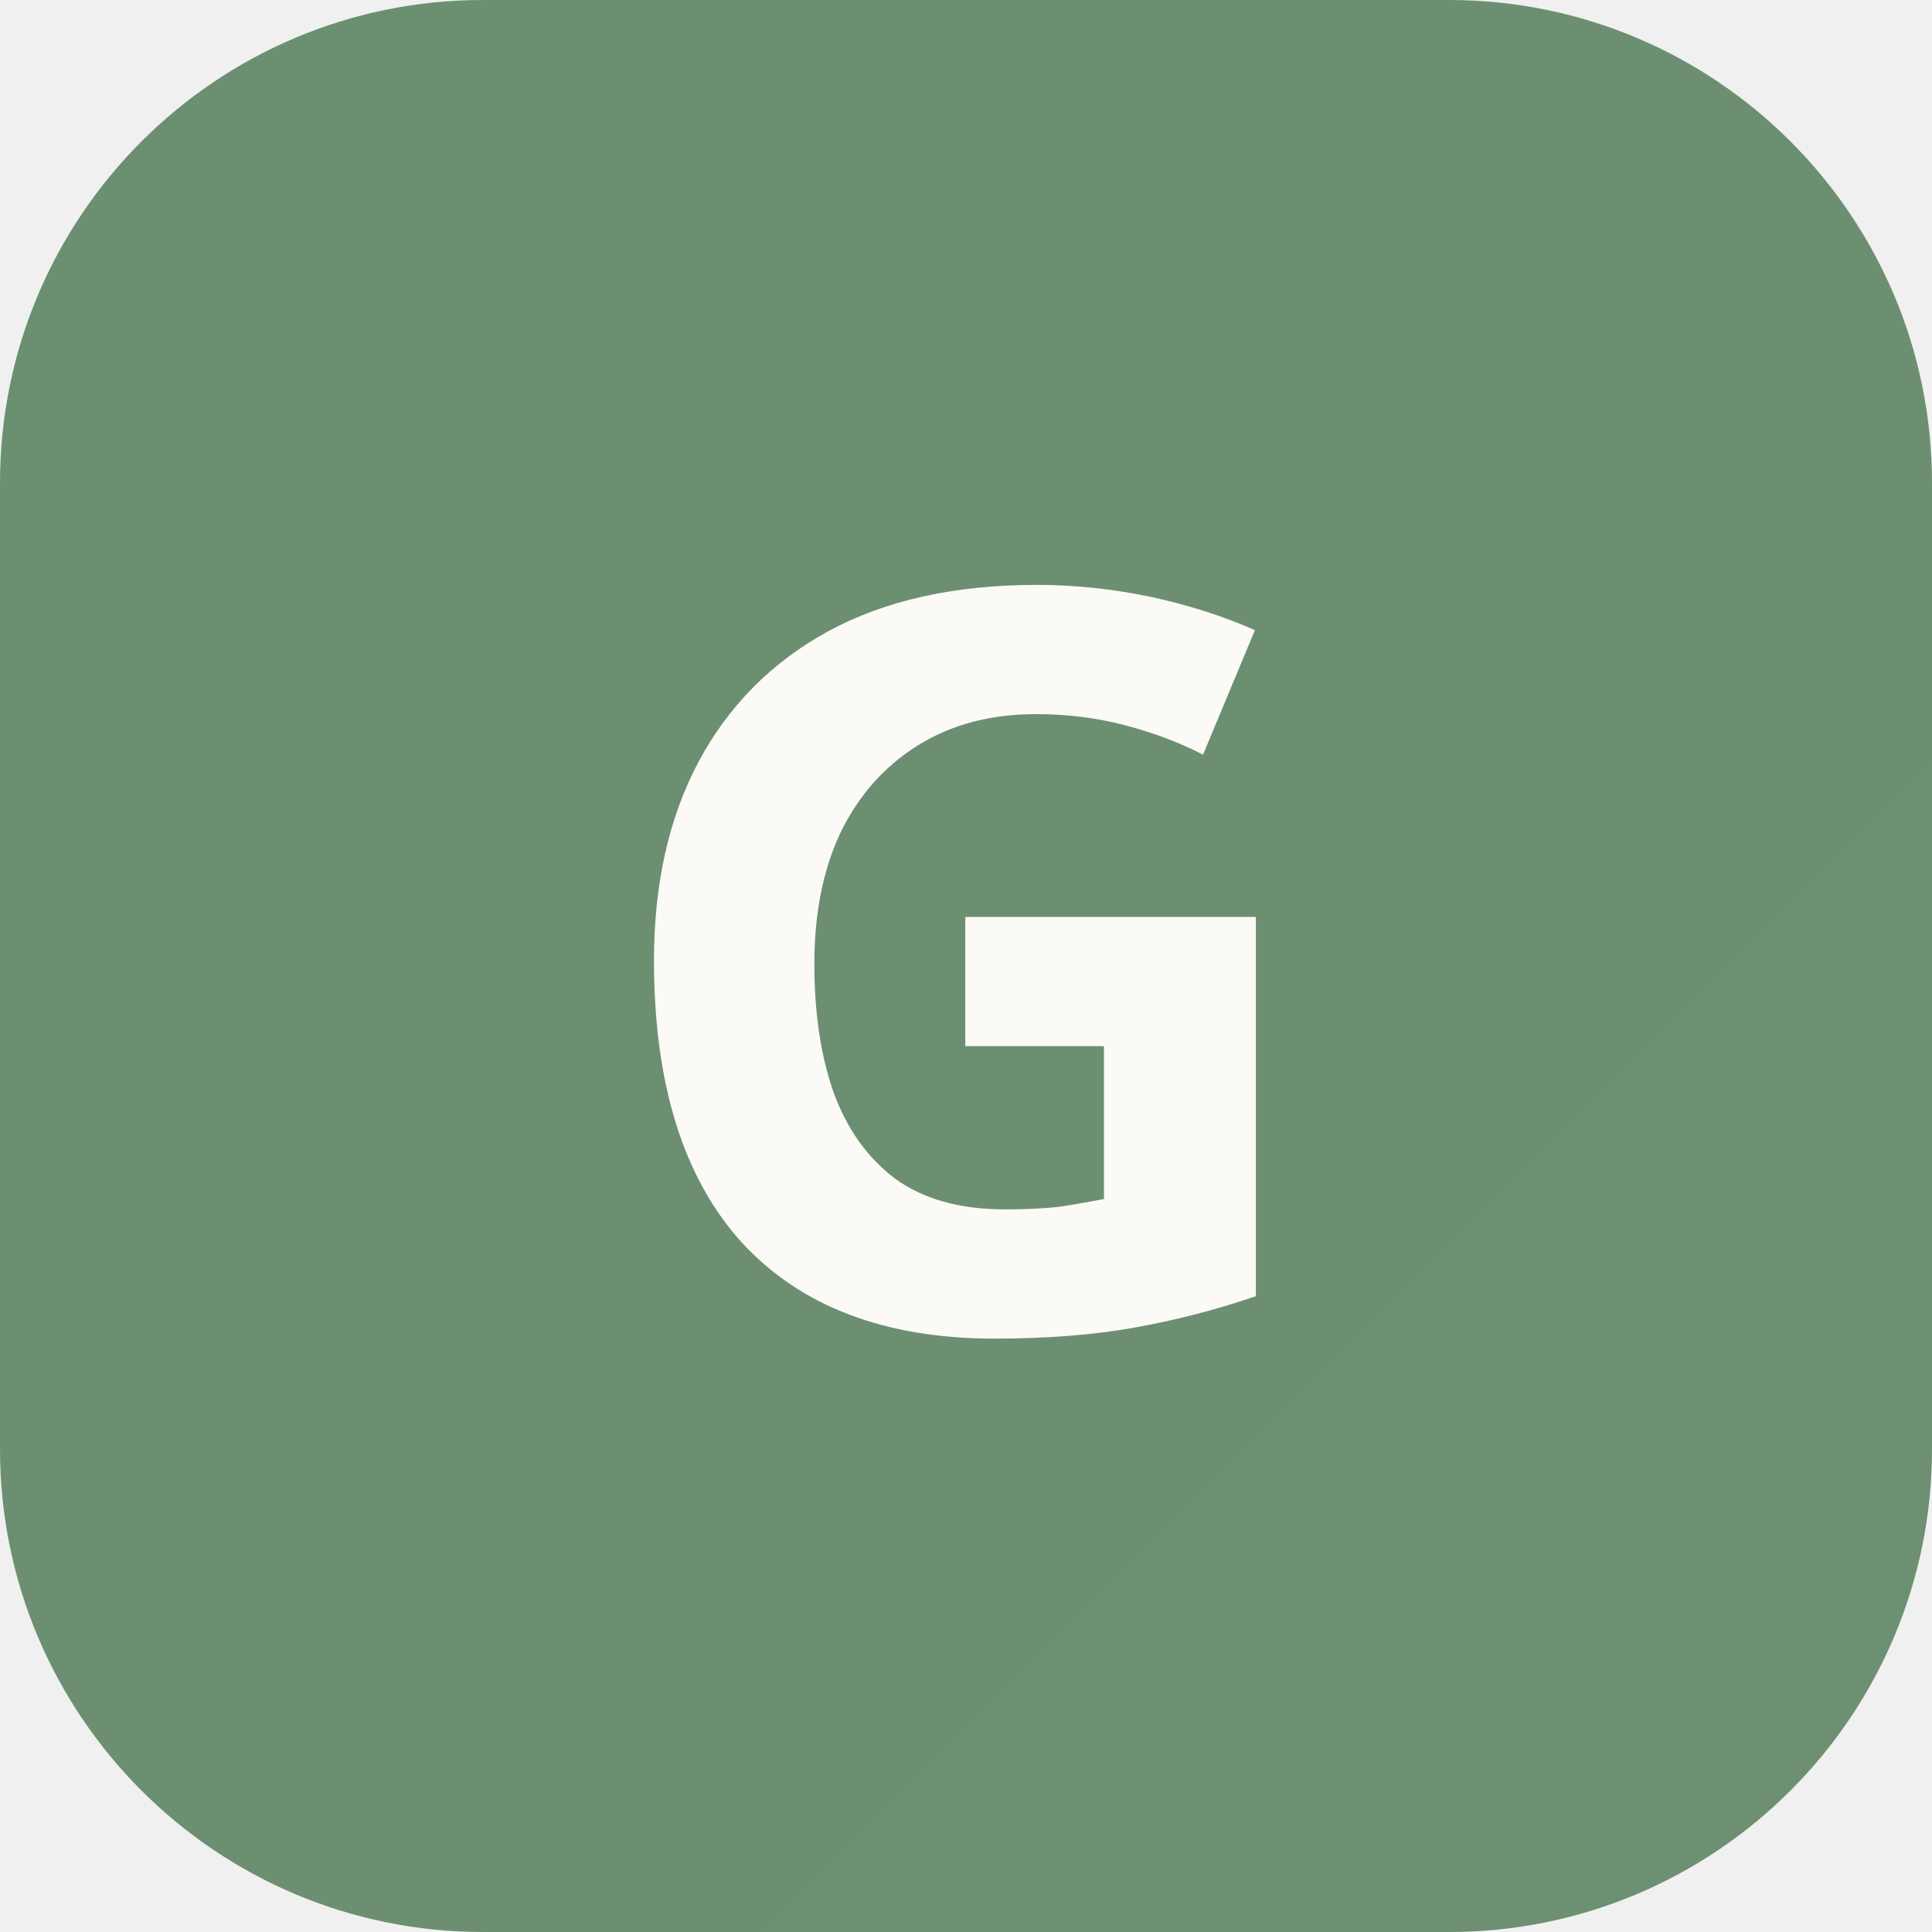
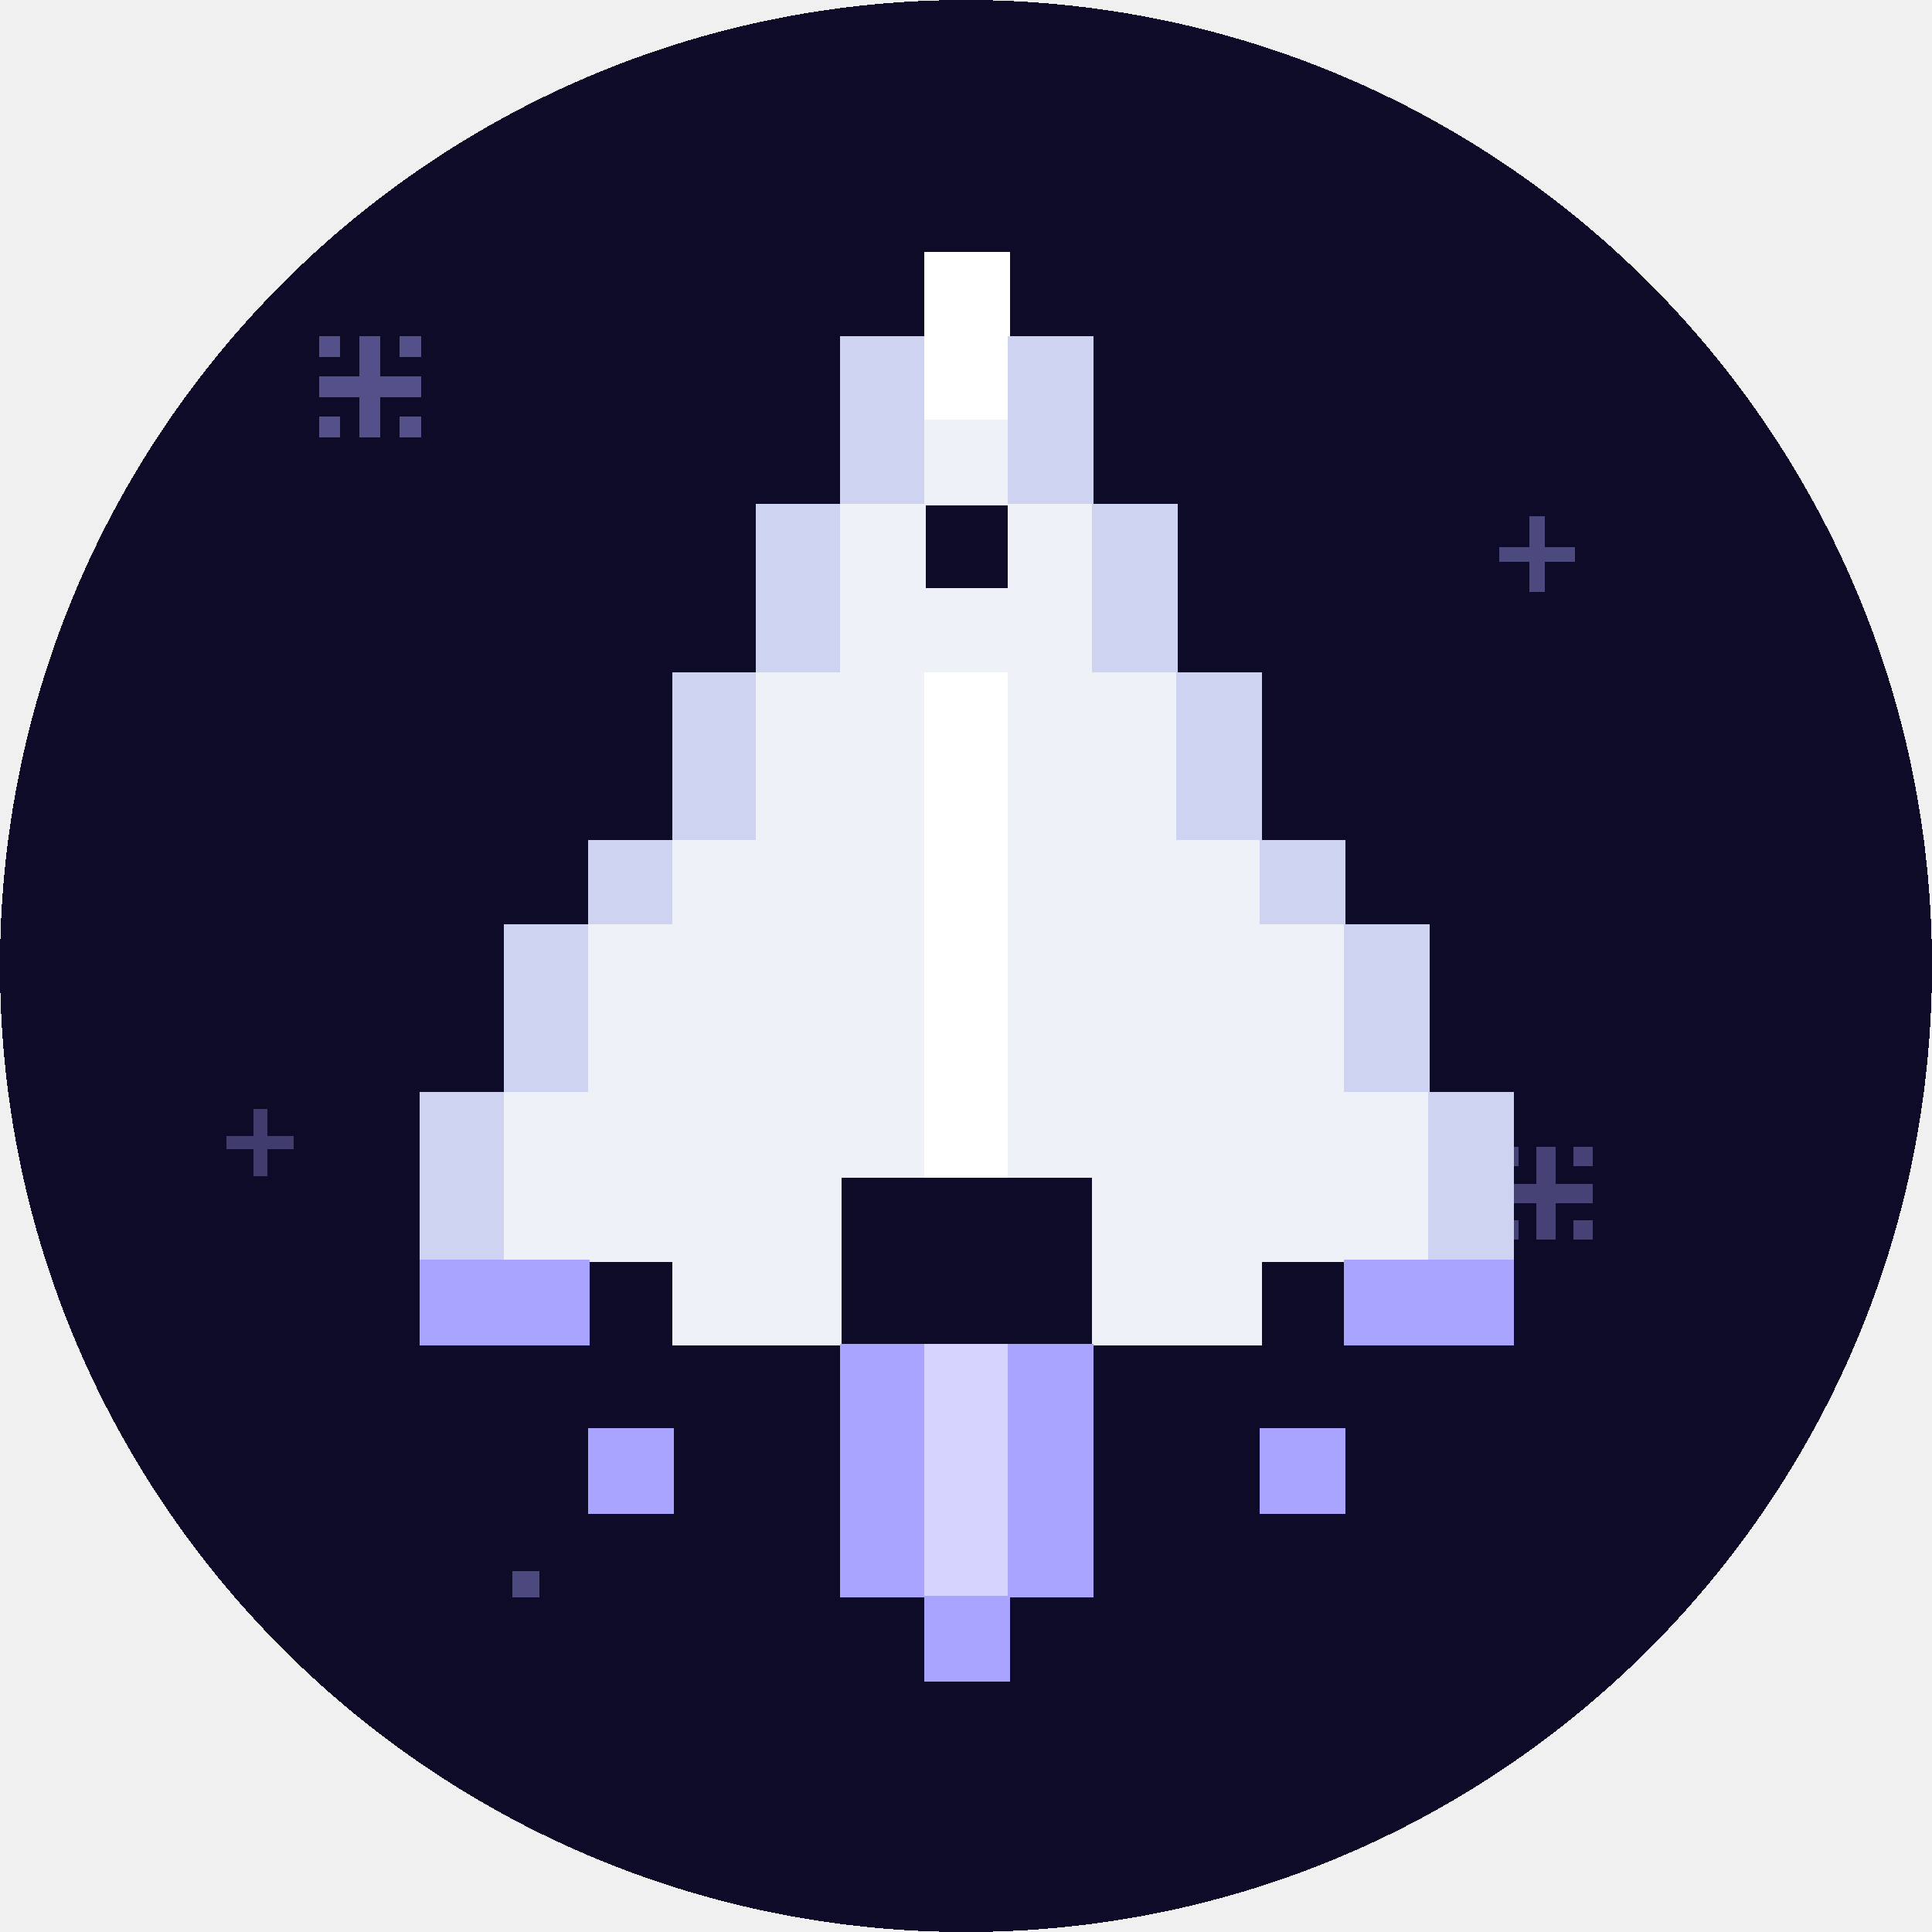
- <svg xmlns="http://www.w3.org/2000/svg" viewBox="0 0 32 32">
+ <svg xmlns="http://www.w3.org/2000/svg" width="512" height="512" viewBox="0 0 23 23" shape-rendering="crispEdges">
  <defs>
-     <linearGradient id="g" x1="0" y1="0" x2="32" y2="32">
-       <stop offset="0%" stop-color="#6b8f71" />
-       <stop offset="100%" stop-color="#b8a088" />
-     </linearGradient>
+     <clipPath id="circleClip">
+       <circle cx="11.5" cy="11.5" r="11.5" />
+     </clipPath>
  </defs>
-   <rect width="32" height="32" rx="8" fill="url(#g)" />
-   <text x="16" y="22" text-anchor="middle" fill="#fcfaf7" font-family="system-ui,sans-serif" font-weight="700" font-size="17">G</text>
+   <circle cx="11.5" cy="11.5" r="11.5" fill="#0e0b29" />
+   <g clip-path="url(#circleClip)" fill="#a9a4ff">
+     <g opacity="0.45">
+       <rect x="3.800" y="4.000" width="0.250" height="0.250" />
+       <rect x="4.280" y="4.000" width="0.250" height="0.250" />
+       <rect x="4.760" y="4.000" width="0.250" height="0.250" />
+       <rect x="4.280" y="4.240" width="0.250" height="0.250" />
+       <rect x="3.800" y="4.480" width="0.250" height="0.250" />
+       <rect x="4.040" y="4.480" width="0.250" height="0.250" />
+       <rect x="4.280" y="4.480" width="0.250" height="0.250" />
+       <rect x="4.520" y="4.480" width="0.250" height="0.250" />
+       <rect x="4.760" y="4.480" width="0.250" height="0.250" />
+       <rect x="4.280" y="4.720" width="0.250" height="0.250" />
+       <rect x="3.800" y="4.960" width="0.250" height="0.250" />
+       <rect x="4.280" y="4.960" width="0.250" height="0.250" />
+       <rect x="4.760" y="4.960" width="0.250" height="0.250" />
+     </g>
+     <g opacity="0.36">
+       <rect x="17.850" y="13.650" width="0.230" height="0.230" />
+       <rect x="18.290" y="13.650" width="0.230" height="0.230" />
+       <rect x="18.730" y="13.650" width="0.230" height="0.230" />
+       <rect x="18.290" y="13.870" width="0.230" height="0.230" />
+       <rect x="17.850" y="14.090" width="0.230" height="0.230" />
+       <rect x="18.070" y="14.090" width="0.230" height="0.230" />
+       <rect x="18.290" y="14.090" width="0.230" height="0.230" />
+       <rect x="18.510" y="14.090" width="0.230" height="0.230" />
+       <rect x="18.730" y="14.090" width="0.230" height="0.230" />
+       <rect x="18.290" y="14.310" width="0.230" height="0.230" />
+       <rect x="17.850" y="14.530" width="0.230" height="0.230" />
+       <rect x="18.290" y="14.530" width="0.230" height="0.230" />
+       <rect x="18.730" y="14.530" width="0.230" height="0.230" />
+     </g>
+     <g opacity="0.4">
+       <rect x="17.850" y="6.510" width="0.900" height="0.180" />
+       <rect x="18.210" y="6.150" width="0.180" height="0.900" />
+     </g>
+     <g opacity="0.32">
+       <rect x="2.700" y="13.520" width="0.800" height="0.160" />
+       <rect x="3.020" y="13.200" width="0.160" height="0.800" />
+     </g>
+     <rect x="6.100" y="18.700" width="0.32" height="0.32" opacity="0.4" />
+   </g>
+   <g transform="translate(5,3)">
+     <rect x="6" y="0" width="1.02" height="1.02" fill="#ffffff" />
+     <rect x="5" y="1" width="1.02" height="1.02" fill="#cfd3f2" />
+     <rect x="6" y="1" width="1.02" height="1.02" fill="#ffffff" />
+     <rect x="7" y="1" width="1.02" height="1.02" fill="#cfd3f2" />
+     <rect x="5" y="2" width="1.02" height="1.02" fill="#cfd3f2" />
+     <rect x="6" y="2" width="1.02" height="1.02" fill="#eef1f8" />
+     <rect x="7" y="2" width="1.02" height="1.02" fill="#cfd3f2" />
+     <rect x="4" y="3" width="1.02" height="1.02" fill="#cfd3f2" />
+     <rect x="5" y="3" width="1.02" height="1.02" fill="#eef1f8" />
+     <rect x="7" y="3" width="1.02" height="1.02" fill="#eef1f8" />
+     <rect x="8" y="3" width="1.02" height="1.02" fill="#cfd3f2" />
+     <rect x="4" y="4" width="1.02" height="1.02" fill="#cfd3f2" />
+     <rect x="5" y="4" width="1.02" height="1.02" fill="#eef1f8" />
+     <rect x="6" y="4" width="1.02" height="1.02" fill="#eef1f8" />
+     <rect x="7" y="4" width="1.02" height="1.02" fill="#eef1f8" />
+     <rect x="8" y="4" width="1.02" height="1.02" fill="#cfd3f2" />
+     <rect x="3" y="5" width="1.02" height="1.02" fill="#cfd3f2" />
+     <rect x="4" y="5" width="1.02" height="1.02" fill="#eef1f8" />
+     <rect x="5" y="5" width="1.02" height="1.02" fill="#eef1f8" />
+     <rect x="6" y="5" width="1.02" height="1.02" fill="#ffffff" />
+     <rect x="7" y="5" width="1.02" height="1.02" fill="#eef1f8" />
+     <rect x="8" y="5" width="1.02" height="1.02" fill="#eef1f8" />
+     <rect x="9" y="5" width="1.02" height="1.02" fill="#cfd3f2" />
+     <rect x="3" y="6" width="1.02" height="1.02" fill="#cfd3f2" />
+     <rect x="4" y="6" width="1.02" height="1.02" fill="#eef1f8" />
+     <rect x="5" y="6" width="1.02" height="1.02" fill="#eef1f8" />
+     <rect x="6" y="6" width="1.02" height="1.02" fill="#ffffff" />
+     <rect x="7" y="6" width="1.02" height="1.02" fill="#eef1f8" />
+     <rect x="8" y="6" width="1.02" height="1.02" fill="#eef1f8" />
+     <rect x="9" y="6" width="1.02" height="1.02" fill="#cfd3f2" />
+     <rect x="2" y="7" width="1.02" height="1.02" fill="#cfd3f2" />
+     <rect x="3" y="7" width="1.02" height="1.02" fill="#eef1f8" />
+     <rect x="4" y="7" width="1.02" height="1.02" fill="#eef1f8" />
+     <rect x="5" y="7" width="1.02" height="1.02" fill="#eef1f8" />
+     <rect x="6" y="7" width="1.02" height="1.02" fill="#ffffff" />
+     <rect x="7" y="7" width="1.02" height="1.02" fill="#eef1f8" />
+     <rect x="8" y="7" width="1.02" height="1.02" fill="#eef1f8" />
+     <rect x="9" y="7" width="1.02" height="1.02" fill="#eef1f8" />
+     <rect x="10" y="7" width="1.02" height="1.02" fill="#cfd3f2" />
+     <rect x="1" y="8" width="1.02" height="1.02" fill="#cfd3f2" />
+     <rect x="2" y="8" width="1.02" height="1.02" fill="#eef1f8" />
+     <rect x="3" y="8" width="1.02" height="1.02" fill="#eef1f8" />
+     <rect x="4" y="8" width="1.02" height="1.02" fill="#eef1f8" />
+     <rect x="5" y="8" width="1.02" height="1.02" fill="#eef1f8" />
+     <rect x="6" y="8" width="1.02" height="1.02" fill="#ffffff" />
+     <rect x="7" y="8" width="1.02" height="1.02" fill="#eef1f8" />
+     <rect x="8" y="8" width="1.02" height="1.02" fill="#eef1f8" />
+     <rect x="9" y="8" width="1.02" height="1.02" fill="#eef1f8" />
+     <rect x="10" y="8" width="1.02" height="1.02" fill="#eef1f8" />
+     <rect x="11" y="8" width="1.02" height="1.02" fill="#cfd3f2" />
+     <rect x="1" y="9" width="1.02" height="1.02" fill="#cfd3f2" />
+     <rect x="2" y="9" width="1.02" height="1.02" fill="#eef1f8" />
+     <rect x="3" y="9" width="1.02" height="1.02" fill="#eef1f8" />
+     <rect x="4" y="9" width="1.02" height="1.02" fill="#eef1f8" />
+     <rect x="5" y="9" width="1.02" height="1.02" fill="#eef1f8" />
+     <rect x="6" y="9" width="1.02" height="1.02" fill="#ffffff" />
+     <rect x="7" y="9" width="1.02" height="1.02" fill="#eef1f8" />
+     <rect x="8" y="9" width="1.02" height="1.02" fill="#eef1f8" />
+     <rect x="9" y="9" width="1.02" height="1.02" fill="#eef1f8" />
+     <rect x="10" y="9" width="1.02" height="1.02" fill="#eef1f8" />
+     <rect x="11" y="9" width="1.02" height="1.02" fill="#cfd3f2" />
+     <rect x="0" y="10" width="1.02" height="1.02" fill="#cfd3f2" />
+     <rect x="1" y="10" width="1.02" height="1.02" fill="#eef1f8" />
+     <rect x="2" y="10" width="1.02" height="1.02" fill="#eef1f8" />
+     <rect x="3" y="10" width="1.02" height="1.02" fill="#eef1f8" />
+     <rect x="4" y="10" width="1.02" height="1.02" fill="#eef1f8" />
+     <rect x="5" y="10" width="1.02" height="1.02" fill="#eef1f8" />
+     <rect x="6" y="10" width="1.02" height="1.02" fill="#ffffff" />
+     <rect x="7" y="10" width="1.02" height="1.02" fill="#eef1f8" />
+     <rect x="8" y="10" width="1.02" height="1.02" fill="#eef1f8" />
+     <rect x="9" y="10" width="1.02" height="1.02" fill="#eef1f8" />
+     <rect x="10" y="10" width="1.02" height="1.02" fill="#eef1f8" />
+     <rect x="11" y="10" width="1.02" height="1.02" fill="#eef1f8" />
+     <rect x="12" y="10" width="1.02" height="1.02" fill="#cfd3f2" />
+     <rect x="0" y="11" width="1.02" height="1.02" fill="#cfd3f2" />
+     <rect x="1" y="11" width="1.02" height="1.02" fill="#eef1f8" />
+     <rect x="2" y="11" width="1.02" height="1.02" fill="#eef1f8" />
+     <rect x="3" y="11" width="1.02" height="1.02" fill="#eef1f8" />
+     <rect x="4" y="11" width="1.02" height="1.02" fill="#eef1f8" />
+     <rect x="8" y="11" width="1.02" height="1.02" fill="#eef1f8" />
+     <rect x="9" y="11" width="1.02" height="1.02" fill="#eef1f8" />
+     <rect x="10" y="11" width="1.02" height="1.02" fill="#eef1f8" />
+     <rect x="11" y="11" width="1.02" height="1.02" fill="#eef1f8" />
+     <rect x="12" y="11" width="1.02" height="1.02" fill="#cfd3f2" />
+     <rect x="0" y="12" width="1.02" height="1.02" fill="#a9a4ff" />
+     <rect x="1" y="12" width="1.02" height="1.02" fill="#a9a4ff" />
+     <rect x="3" y="12" width="1.02" height="1.02" fill="#eef1f8" />
+     <rect x="4" y="12" width="1.02" height="1.02" fill="#eef1f8" />
+     <rect x="8" y="12" width="1.02" height="1.02" fill="#eef1f8" />
+     <rect x="9" y="12" width="1.02" height="1.02" fill="#eef1f8" />
+     <rect x="11" y="12" width="1.02" height="1.02" fill="#a9a4ff" />
+     <rect x="12" y="12" width="1.02" height="1.02" fill="#a9a4ff" />
+     <rect x="5" y="13" width="1.02" height="1.02" fill="#a9a4ff" />
+     <rect x="6" y="13" width="1.02" height="1.02" fill="#d6d3ff" />
+     <rect x="7" y="13" width="1.02" height="1.02" fill="#a9a4ff" />
+     <rect x="2" y="14" width="1.02" height="1.02" fill="#a9a4ff" />
+     <rect x="5" y="14" width="1.02" height="1.02" fill="#a9a4ff" />
+     <rect x="6" y="14" width="1.02" height="1.02" fill="#d6d3ff" />
+     <rect x="7" y="14" width="1.02" height="1.02" fill="#a9a4ff" />
+     <rect x="10" y="14" width="1.02" height="1.02" fill="#a9a4ff" />
+     <rect x="5" y="15" width="1.02" height="1.02" fill="#a9a4ff" />
+     <rect x="6" y="15" width="1.02" height="1.02" fill="#d6d3ff" />
+     <rect x="7" y="15" width="1.02" height="1.02" fill="#a9a4ff" />
+     <rect x="6" y="16" width="1.02" height="1.02" fill="#a9a4ff" />
+   </g>
</svg>
